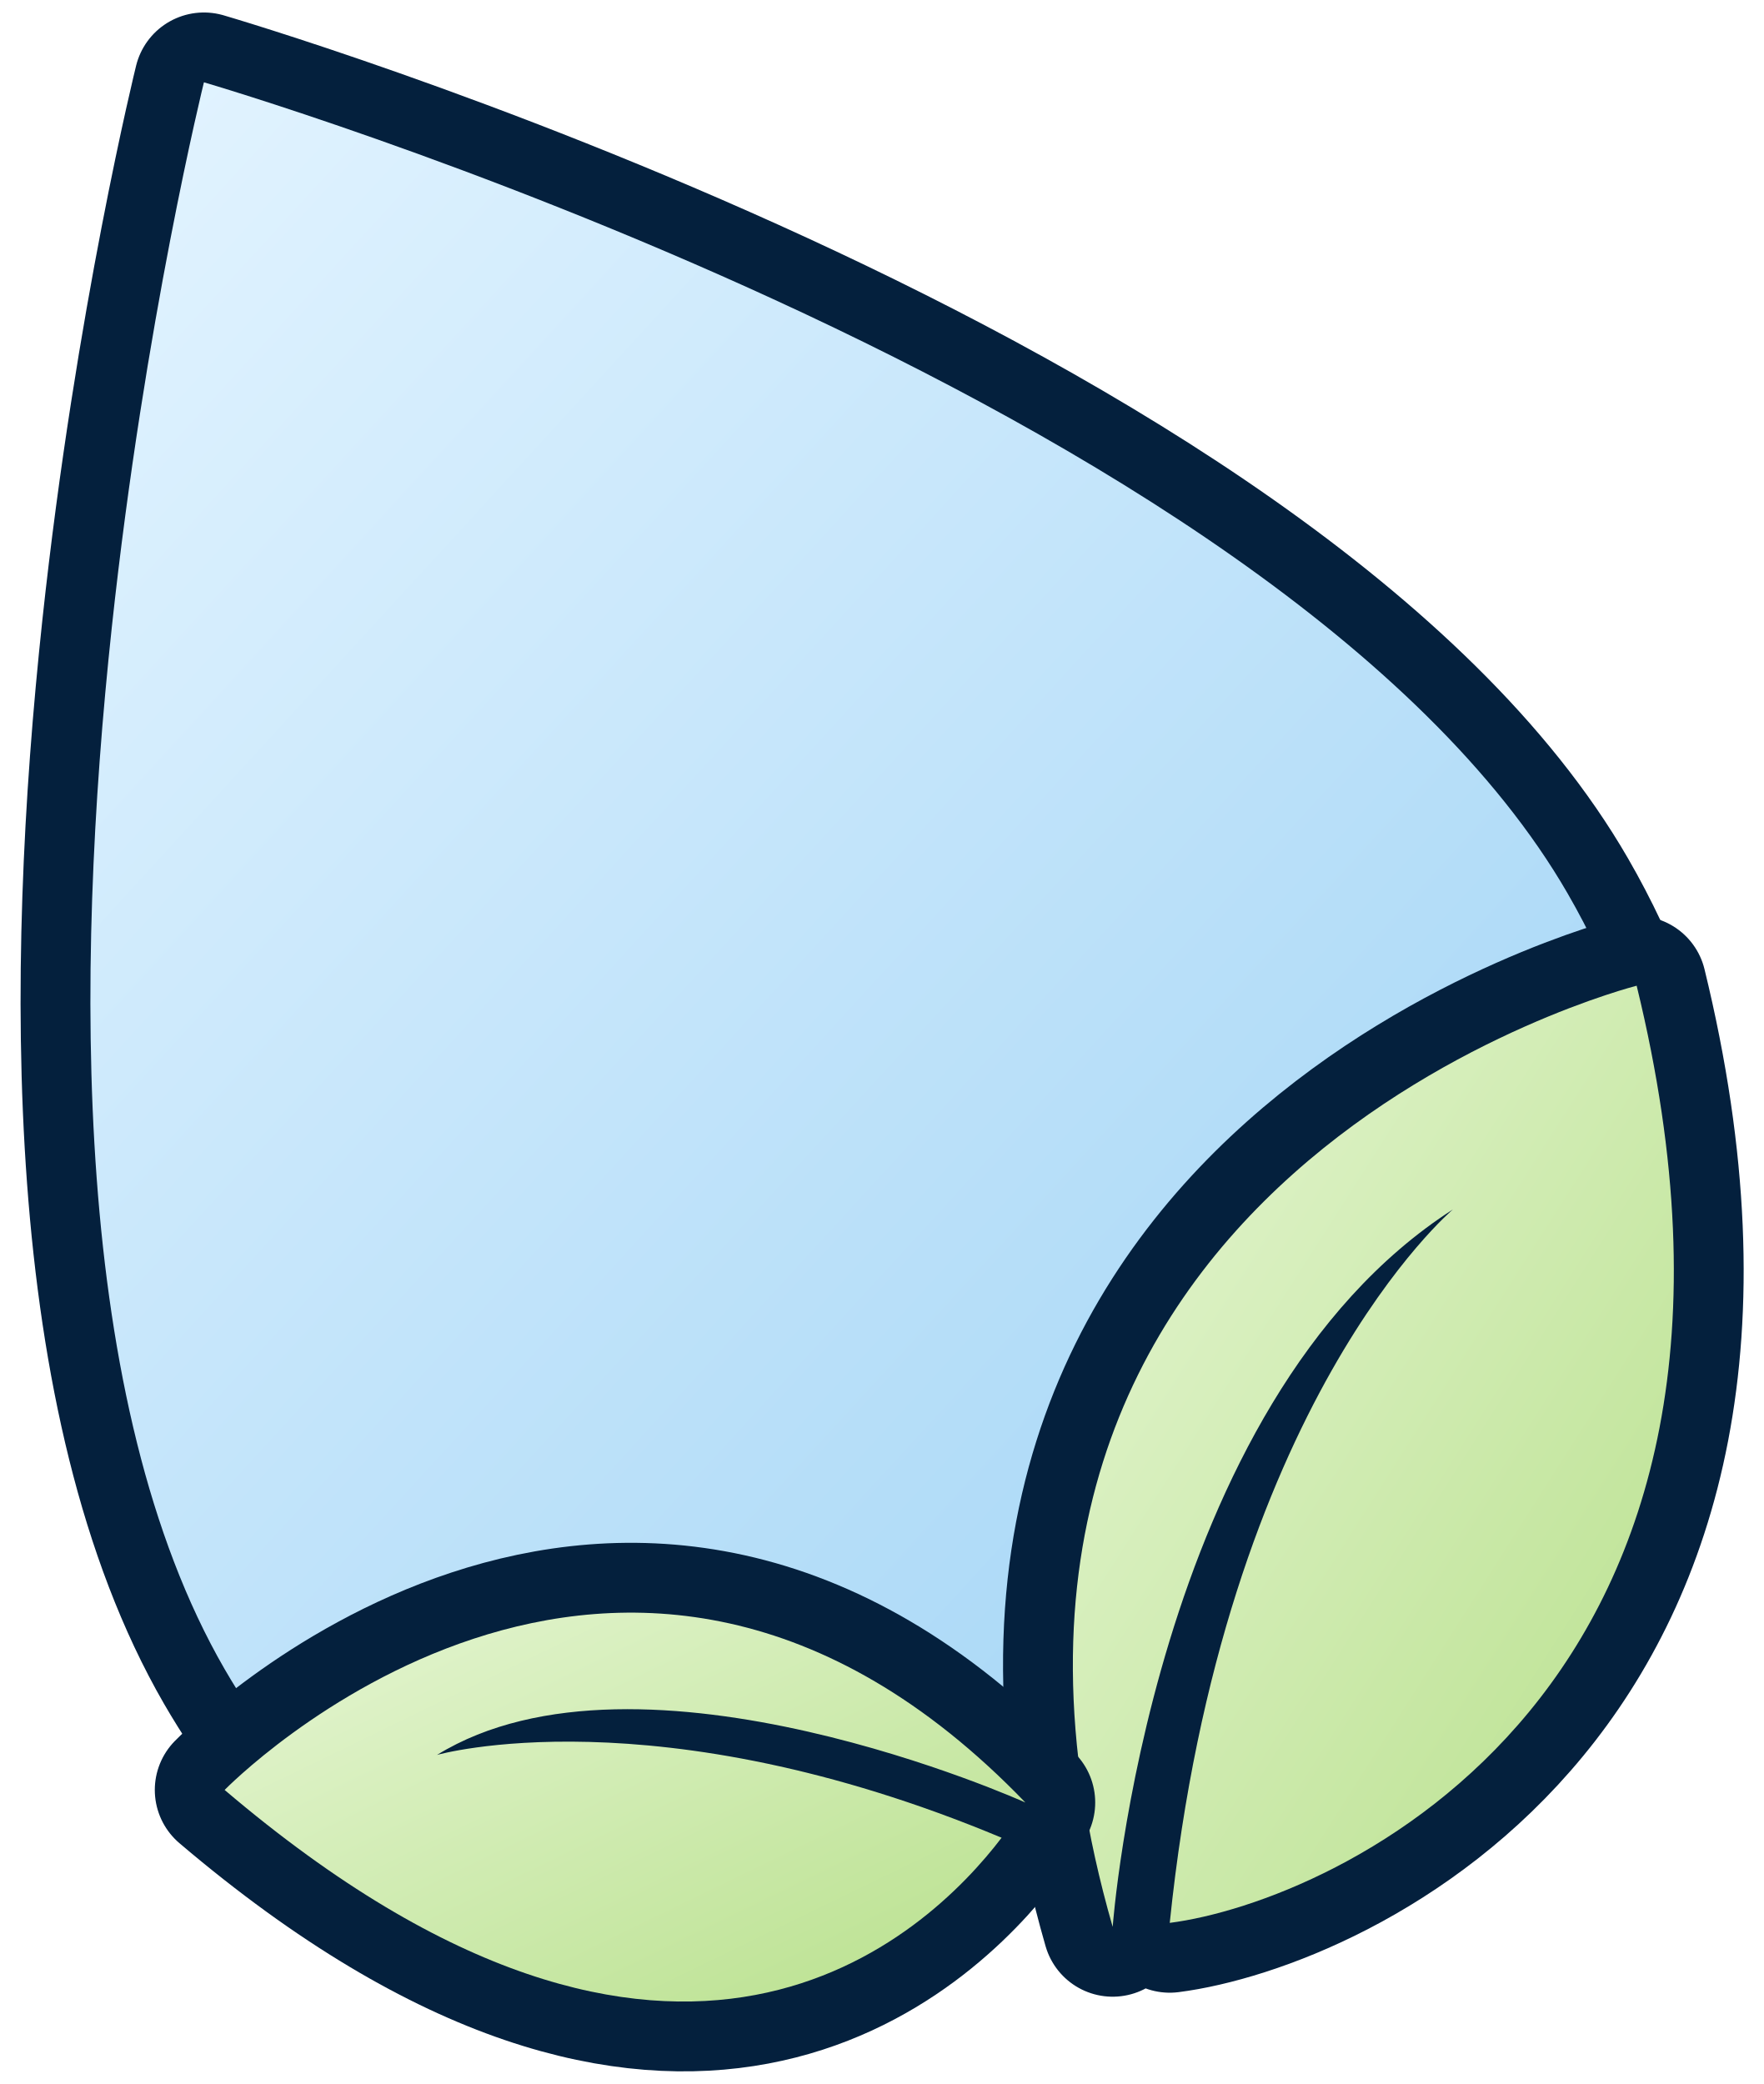
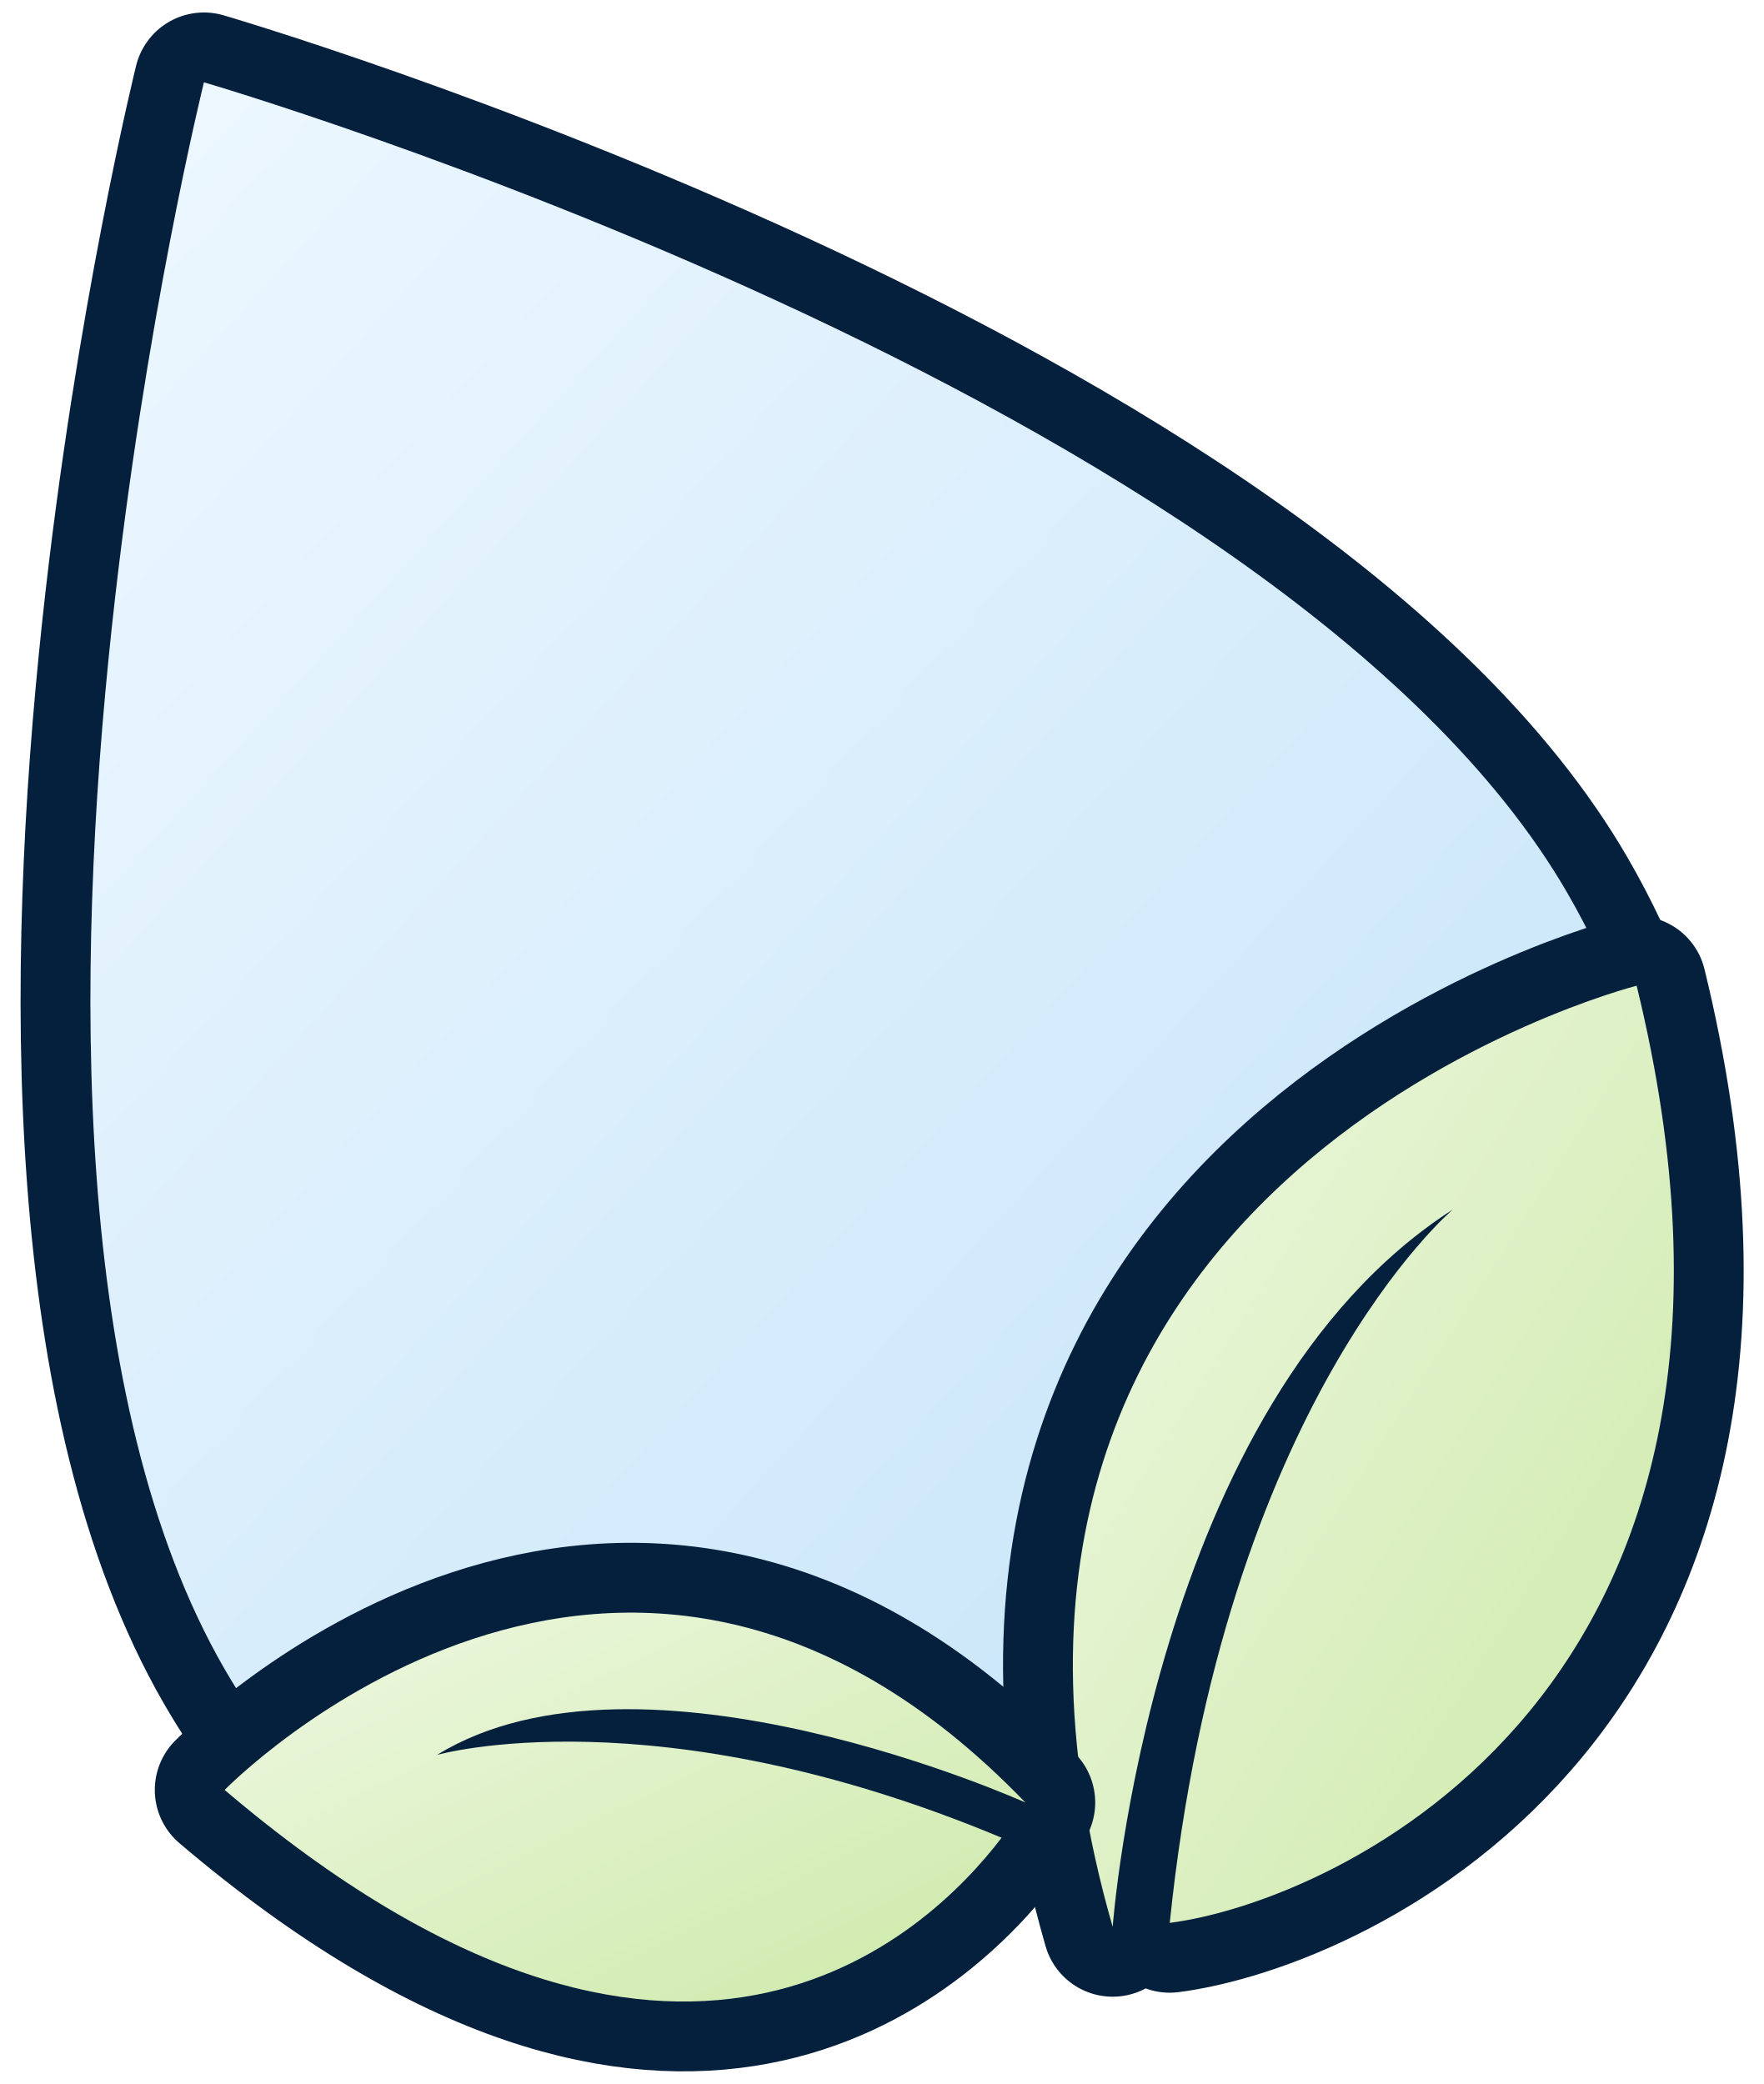
<svg xmlns="http://www.w3.org/2000/svg" width="22" height="26" viewBox="83.1 49.2 275.4 328.3">
  <defs>
    <linearGradient id="b" x1="0" y1="0" x2="1" y2="1">
-       <stop offset="0" stop-color="#e3f4ff" />
-       <stop offset="1" stop-color="#9fd3f5" />
+       <stop offset="0" stop-color="#eef8ff" />
+       <stop offset="1" stop-color="#c4e3f8" />
    </linearGradient>
    <linearGradient id="g" x1="0" y1="0" x2="1" y2="1">
-       <stop offset="0" stop-color="#e6f6d4" />
-       <stop offset="1" stop-color="#b8e08c" />
+       <stop offset="0" stop-color="#eef8e2" />
+       <stop offset="1" stop-color="#cde9a8" />
    </linearGradient>
  </defs>
  <g stroke="#04203d" stroke-width="22" stroke-linejoin="round" paint-order="stroke">
    <g fill="url(#b)">
      <path d="M114.027 62.167C114.027 62.167 104.688 99.89 99.509 148.085C93.665 202.495 93.103 270.253 117.261 312.095C118.544 314.318 119.897 316.461 121.294 318.58C124.804 315.861 129.262 312.748 134.501 309.723C156.901 296.79 200.427 282.015 244.554 324.413C242.291 300.76 246.147 279.308 256.114 260.371C266.328 240.964 282.544 224.751 304.338 212.168C316.722 205.018 327.73 200.953 333.605 199.062C332.15 195.976 330.572 192.942 328.839 189.94C283.607 111.596 114.027 62.167 114.027 62.167Z" />
    </g>
    <g fill="url(#g)">
      <path d="M266.167 352.118C274.637 270.057 310.778 239.723 310.778 239.723C263.196 270.274 257.178 352.747 257.178 352.747C222.987 234.062 339.717 204.483 339.717 204.483C366.937 315.896 291.879 348.82 266.167 352.118Z" />
      <path d="M239.681 338.705C185.034 315.851 150.745 325.66 150.745 325.66C182.881 305.856 243.425 333.156 243.425 333.156C179.729 267.031 117.289 331.177 117.289 331.177C188.719 391.933 227.997 354.034 239.681 338.705Z" />
    </g>
  </g>
</svg>
